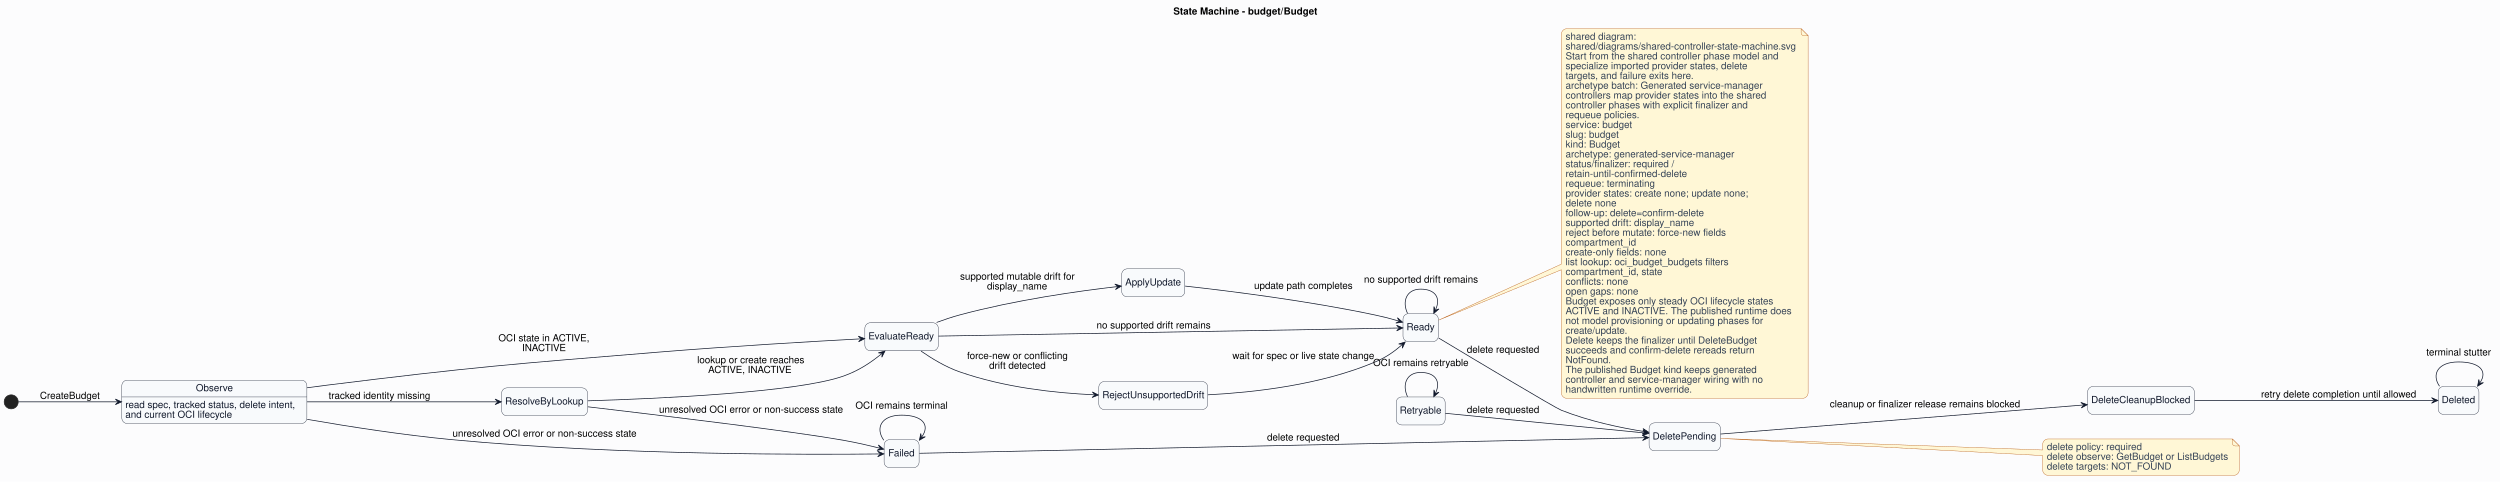
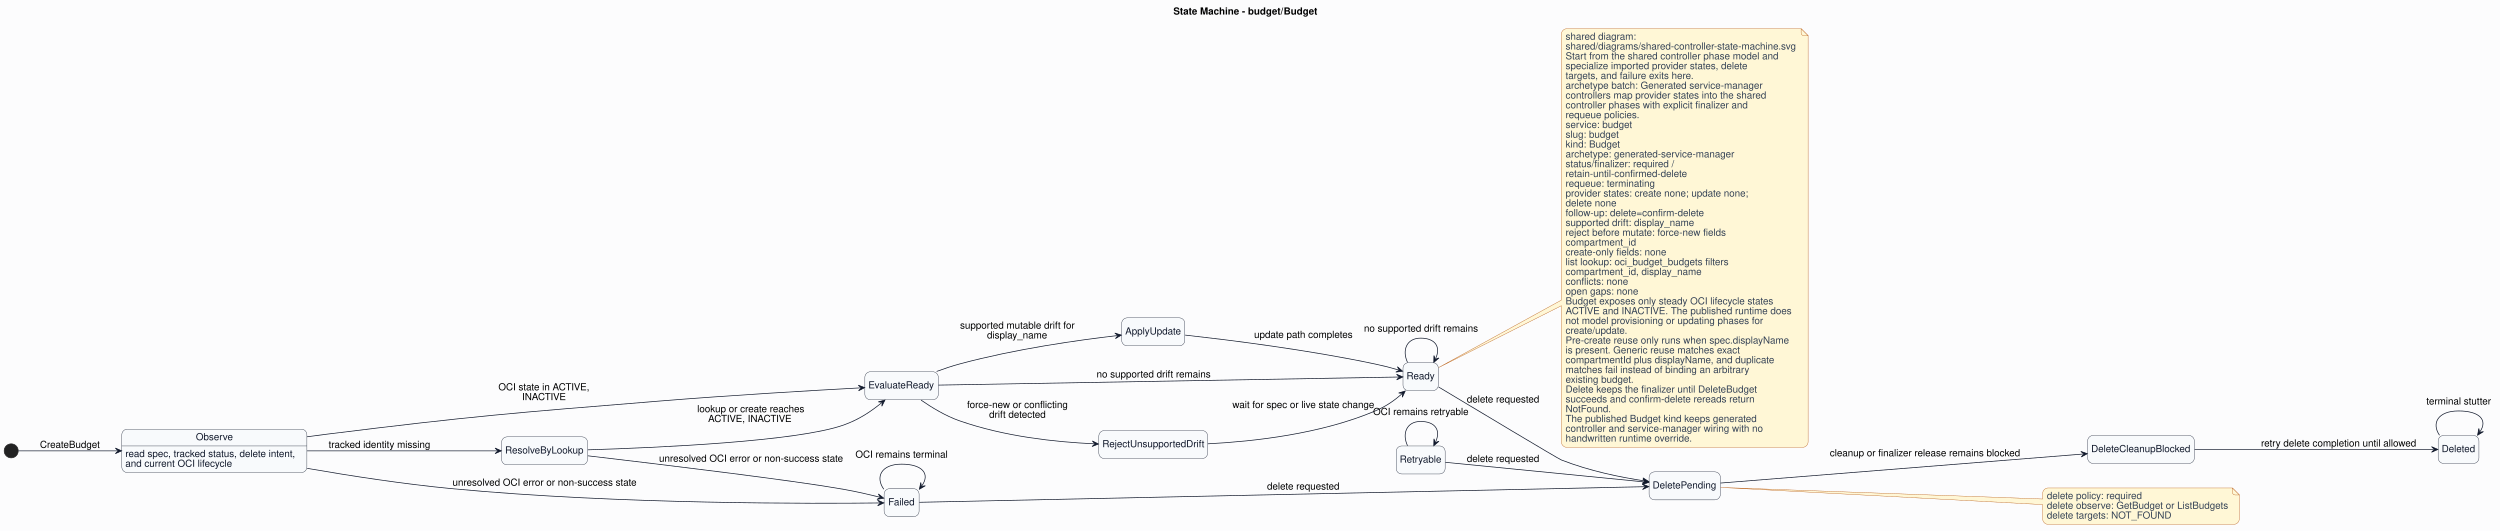
- <svg xmlns="http://www.w3.org/2000/svg" contentStyleType="text/css" data-diagram-type="STATE" height="688px" preserveAspectRatio="none" style="width:3571px;height:688px;background:#FCFCFD;" version="1.1" viewBox="0 0 3571 688" width="3571px" zoomAndPan="magnify">
+ <svg xmlns="http://www.w3.org/2000/svg" contentStyleType="text/css" data-diagram-type="STATE" height="758px" preserveAspectRatio="none" style="width:3571px;height:758px;background:#FCFCFD;" version="1.1" viewBox="0 0 3571 758" width="3571px" zoomAndPan="magnify">
  <defs />
  <g>
-     <rect fill="#FCFCFD" height="688" style="stroke:none;stroke-width:1;" width="3571" x="0" y="0" />
+     <rect fill="#FCFCFD" height="758" style="stroke:none;stroke-width:1;" width="3571" x="0" y="0" />
    <g class="title" data-source-line="10">
      <text fill="#000000" font-family="Helvetica" font-size="14" font-weight="bold" lengthAdjust="spacing" textLength="205.338" x="1676.014" y="20.78">State Machine - budget/Budget</text>
    </g>
    <g class="entity" data-qualified-name="observe" id="ent0002">
-       <rect fill="#F8FAFC" height="62" rx="8" ry="8" style="stroke:#0F172A;stroke-width:0.5;" width="264.364" x="174" y="543" />
-       <line style="stroke:#0F172A;stroke-width:0.5;" x1="174" x2="438.364" y1="567" y2="567" />
-       <text fill="#0F172A" font-family="Helvetica" font-size="14" lengthAdjust="spacing" textLength="52.91" x="279.727" y="558.78">Observe</text>
-       <text fill="#0F172A" font-family="Helvetica" font-size="14" lengthAdjust="spacing" textLength="244.364" x="179" y="582.78">read spec, tracked status, delete intent,</text>
-       <text fill="#0F172A" font-family="Helvetica" font-size="14" lengthAdjust="spacing" textLength="153.282" x="179" y="596.78">and current OCI lifecycle</text>
+       <rect fill="#F8FAFC" height="62" rx="8" ry="8" style="stroke:#0F172A;stroke-width:0.5;" width="264.364" x="174" y="613" />
+       <line style="stroke:#0F172A;stroke-width:0.5;" x1="174" x2="438.364" y1="637" y2="637" />
+       <text fill="#0F172A" font-family="Helvetica" font-size="14" lengthAdjust="spacing" textLength="52.91" x="279.727" y="628.78">Observe</text>
+       <text fill="#0F172A" font-family="Helvetica" font-size="14" lengthAdjust="spacing" textLength="244.364" x="179" y="652.78">read spec, tracked status, delete intent,</text>
+       <text fill="#0F172A" font-family="Helvetica" font-size="14" lengthAdjust="spacing" textLength="153.282" x="179" y="666.78">and current OCI lifecycle</text>
    </g>
-     <rect fill="#F8FAFC" height="40" rx="8" ry="8" style="stroke:#0F172A;stroke-width:0.5;" width="104.951" x="1235.36" y="461" />
-     <text fill="#0F172A" font-family="Helvetica" font-size="14" lengthAdjust="spacing" textLength="94.951" x="1240.36" y="484.78">EvaluateReady</text>
-     <rect fill="#F8FAFC" height="40" rx="8" ry="8" style="stroke:#0F172A;stroke-width:0.5;" width="50.469" x="2004.04" y="448" />
-     <text fill="#0F172A" font-family="Helvetica" font-size="14" lengthAdjust="spacing" textLength="40.469" x="2009.04" y="471.78">Ready</text>
-     <rect fill="#F8FAFC" height="40" rx="8" ry="8" style="stroke:#0F172A;stroke-width:0.5;" width="69.917" x="1994.32" y="567" />
-     <text fill="#0F172A" font-family="Helvetica" font-size="14" lengthAdjust="spacing" textLength="59.917" x="1999.32" y="590.78">Retryable</text>
-     <rect fill="#F8FAFC" height="40" rx="8" ry="8" style="stroke:#0F172A;stroke-width:0.5;" width="50" x="1262.84" y="628" />
-     <text fill="#0F172A" font-family="Helvetica" font-size="14" lengthAdjust="spacing" textLength="38.131" x="1268.775" y="651.78">Failed</text>
-     <rect fill="#F8FAFC" height="40" rx="8" ry="8" style="stroke:#0F172A;stroke-width:0.5;" width="122.848" x="716.44" y="554" />
-     <text fill="#0F172A" font-family="Helvetica" font-size="14" lengthAdjust="spacing" textLength="112.848" x="721.44" y="577.78">ResolveByLookup</text>
-     <rect fill="#F8FAFC" height="40" rx="8" ry="8" style="stroke:#0F172A;stroke-width:0.5;" width="155.51" x="1569.56" y="545" />
-     <text fill="#0F172A" font-family="Helvetica" font-size="14" lengthAdjust="spacing" textLength="145.51" x="1574.56" y="568.78">RejectUnsupportedDrift</text>
-     <rect fill="#F8FAFC" height="40" rx="8" ry="8" style="stroke:#0F172A;stroke-width:0.5;" width="90.165" x="1602.23" y="384" />
-     <text fill="#0F172A" font-family="Helvetica" font-size="14" lengthAdjust="spacing" textLength="80.165" x="1607.23" y="407.78">ApplyUpdate</text>
-     <rect fill="#F8FAFC" height="40" rx="8" ry="8" style="stroke:#0F172A;stroke-width:0.5;" width="101.848" x="2355.55" y="604" />
-     <text fill="#0F172A" font-family="Helvetica" font-size="14" lengthAdjust="spacing" textLength="91.848" x="2360.55" y="627.78">DeletePending</text>
-     <rect fill="#F8FAFC" height="40" rx="8" ry="8" style="stroke:#0F172A;stroke-width:0.5;" width="58.255" x="3482.66" y="552" />
-     <text fill="#0F172A" font-family="Helvetica" font-size="14" lengthAdjust="spacing" textLength="48.255" x="3487.66" y="575.78">Deleted</text>
-     <rect fill="#F8FAFC" height="40" rx="8" ry="8" style="stroke:#0F172A;stroke-width:0.5;" width="152.427" x="2981.97" y="552" />
-     <text fill="#0F172A" font-family="Helvetica" font-size="14" lengthAdjust="spacing" textLength="142.427" x="2986.97" y="575.78">DeleteCleanupBlocked</text>
+     <rect fill="#F8FAFC" height="40" rx="8" ry="8" style="stroke:#0F172A;stroke-width:0.5;" width="104.951" x="1235.36" y="531" />
+     <text fill="#0F172A" font-family="Helvetica" font-size="14" lengthAdjust="spacing" textLength="94.951" x="1240.36" y="554.78">EvaluateReady</text>
+     <rect fill="#F8FAFC" height="40" rx="8" ry="8" style="stroke:#0F172A;stroke-width:0.5;" width="50.469" x="2004.04" y="518" />
+     <text fill="#0F172A" font-family="Helvetica" font-size="14" lengthAdjust="spacing" textLength="40.469" x="2009.04" y="541.78">Ready</text>
+     <rect fill="#F8FAFC" height="40" rx="8" ry="8" style="stroke:#0F172A;stroke-width:0.5;" width="69.917" x="1994.32" y="637" />
+     <text fill="#0F172A" font-family="Helvetica" font-size="14" lengthAdjust="spacing" textLength="59.917" x="1999.32" y="660.78">Retryable</text>
+     <rect fill="#F8FAFC" height="40" rx="8" ry="8" style="stroke:#0F172A;stroke-width:0.5;" width="50" x="1262.84" y="698" />
+     <text fill="#0F172A" font-family="Helvetica" font-size="14" lengthAdjust="spacing" textLength="38.131" x="1268.775" y="721.78">Failed</text>
+     <rect fill="#F8FAFC" height="40" rx="8" ry="8" style="stroke:#0F172A;stroke-width:0.5;" width="122.848" x="716.44" y="624" />
+     <text fill="#0F172A" font-family="Helvetica" font-size="14" lengthAdjust="spacing" textLength="112.848" x="721.44" y="647.78">ResolveByLookup</text>
+     <rect fill="#F8FAFC" height="40" rx="8" ry="8" style="stroke:#0F172A;stroke-width:0.5;" width="155.51" x="1569.56" y="615" />
+     <text fill="#0F172A" font-family="Helvetica" font-size="14" lengthAdjust="spacing" textLength="145.51" x="1574.56" y="638.78">RejectUnsupportedDrift</text>
+     <rect fill="#F8FAFC" height="40" rx="8" ry="8" style="stroke:#0F172A;stroke-width:0.5;" width="90.165" x="1602.23" y="454" />
+     <text fill="#0F172A" font-family="Helvetica" font-size="14" lengthAdjust="spacing" textLength="80.165" x="1607.23" y="477.78">ApplyUpdate</text>
+     <rect fill="#F8FAFC" height="40" rx="8" ry="8" style="stroke:#0F172A;stroke-width:0.5;" width="101.848" x="2355.55" y="674" />
+     <text fill="#0F172A" font-family="Helvetica" font-size="14" lengthAdjust="spacing" textLength="91.848" x="2360.55" y="697.78">DeletePending</text>
+     <rect fill="#F8FAFC" height="40" rx="8" ry="8" style="stroke:#0F172A;stroke-width:0.5;" width="58.255" x="3482.66" y="622" />
+     <text fill="#0F172A" font-family="Helvetica" font-size="14" lengthAdjust="spacing" textLength="48.255" x="3487.66" y="645.78">Deleted</text>
+     <rect fill="#F8FAFC" height="40" rx="8" ry="8" style="stroke:#0F172A;stroke-width:0.5;" width="152.427" x="2981.97" y="622" />
+     <text fill="#0F172A" font-family="Helvetica" font-size="14" lengthAdjust="spacing" textLength="142.427" x="2986.97" y="645.78">DeleteCleanupBlocked</text>
    <g class="start_entity" data-qualified-name=".start." data-source-line="32" id="ent0002">
-       <ellipse cx="16" cy="574" fill="#222222" rx="10" ry="10" style="stroke:#222222;stroke-width:1;" />
+       <ellipse cx="16" cy="644" fill="#222222" rx="10" ry="10" style="stroke:#222222;stroke-width:1;" />
    </g>
    <g class="entity" data-qualified-name="GMN2" data-source-line="53" id="ent0003">
-       <path d="M2230.23,49 L2230.23,377.3 L2054.89,457.31 L2230.23,385.3 L2230.23,561 A8,8 0 0 0 2238.23,569 L2574.711,569 A8,8 0 0 0 2582.711,561 L2582.711,51 L2572.711,41 L2238.23,41 A8,8 0 0 0 2230.23,49" fill="#FFF7D6" style="stroke:#B45309;stroke-width:0.5;" />
+       <path d="M2230.23,49 L2230.23,428.69 L2054.89,525.01 L2230.23,436.69 L2230.23,631 A8,8 0 0 0 2238.23,639 L2574.711,639 A8,8 0 0 0 2582.711,631 L2582.711,51 L2572.711,41 L2238.23,41 A8,8 0 0 0 2230.23,49" fill="#FFF7D6" style="stroke:#B45309;stroke-width:0.5;" />
      <path d="M2572.711,41 L2572.711,47 A4,4 0 0 0 2576.711,51 L2582.711,51 L2572.711,41" fill="#FFF7D6" style="stroke:#B45309;stroke-width:0.5;" />
      <text fill="#334155" font-family="Helvetica" font-size="14" lengthAdjust="spacing" textLength="101.165" x="2236.23" y="56.78">shared diagram:</text>
      <text fill="#334155" font-family="Helvetica" font-size="14" lengthAdjust="spacing" textLength="331.481" x="2236.23" y="70.78">shared/diagrams/shared-controller-state-machine.svg</text>
      <text fill="#334155" font-family="Helvetica" font-size="14" lengthAdjust="spacing" textLength="304.274" x="2236.23" y="84.78">Start from the shared controller phase model and</text>
      <text fill="#334155" font-family="Helvetica" font-size="14" lengthAdjust="spacing" textLength="261.468" x="2236.23" y="98.78">specialize imported provider states, delete</text>
      <text fill="#334155" font-family="Helvetica" font-size="14" lengthAdjust="spacing" textLength="184.434" x="2236.23" y="112.78">targets, and failure exits here.</text>
      <text fill="#334155" font-family="Helvetica" font-size="14" lengthAdjust="spacing" textLength="281.709" x="2236.23" y="126.78">archetype batch: Generated service-manager</text>
      <text fill="#334155" font-family="Helvetica" font-size="14" lengthAdjust="spacing" textLength="287.923" x="2236.23" y="140.78">controllers map provider states into the shared</text>
      <text fill="#334155" font-family="Helvetica" font-size="14" lengthAdjust="spacing" textLength="261.461" x="2236.23" y="154.78">controller phases with explicit finalizer and</text>
      <text fill="#334155" font-family="Helvetica" font-size="14" lengthAdjust="spacing" textLength="105.848" x="2236.23" y="168.78">requeue policies.</text>
      <text fill="#334155" font-family="Helvetica" font-size="14" lengthAdjust="spacing" textLength="94.944" x="2236.23" y="182.78">service: budget</text>
      <text fill="#334155" font-family="Helvetica" font-size="14" lengthAdjust="spacing" textLength="76.282" x="2236.23" y="196.78">slug: budget</text>
      <text fill="#334155" font-family="Helvetica" font-size="14" lengthAdjust="spacing" textLength="77.834" x="2236.23" y="210.78">kind: Budget</text>
      <text fill="#334155" font-family="Helvetica" font-size="14" lengthAdjust="spacing" textLength="241.24" x="2236.23" y="224.78">archetype: generated-service-manager</text>
      <text fill="#334155" font-family="Helvetica" font-size="14" lengthAdjust="spacing" textLength="156.406" x="2236.23" y="238.78">status/finalizer: required /</text>
      <text fill="#334155" font-family="Helvetica" font-size="14" lengthAdjust="spacing" textLength="174.303" x="2236.23" y="252.78">retain-until-confirmed-delete</text>
      <text fill="#334155" font-family="Helvetica" font-size="14" lengthAdjust="spacing" textLength="128.413" x="2236.23" y="266.78">requeue: terminating</text>
      <text fill="#334155" font-family="Helvetica" font-size="14" lengthAdjust="spacing" textLength="263.067" x="2236.23" y="280.78">provider states: create none; update none;</text>
      <text fill="#334155" font-family="Helvetica" font-size="14" lengthAdjust="spacing" textLength="73.179" x="2236.23" y="294.78">delete none</text>
      <text fill="#334155" font-family="Helvetica" font-size="14" lengthAdjust="spacing" textLength="198.83" x="2236.23" y="308.78">follow-up: delete=confirm-delete</text>
      <text fill="#334155" font-family="Helvetica" font-size="14" lengthAdjust="spacing" textLength="183.661" x="2236.23" y="322.78">supported drift: display_name</text>
      <text fill="#334155" font-family="Helvetica" font-size="14" lengthAdjust="spacing" textLength="230.33" x="2236.23" y="336.78">reject before mutate: force-new fields</text>
      <text fill="#334155" font-family="Helvetica" font-size="14" lengthAdjust="spacing" textLength="100.379" x="2236.23" y="350.78">compartment_id</text>
      <text fill="#334155" font-family="Helvetica" font-size="14" lengthAdjust="spacing" textLength="144.751" x="2236.23" y="364.78">create-only fields: none</text>
      <text fill="#334155" font-family="Helvetica" font-size="14" lengthAdjust="spacing" textLength="233.481" x="2236.23" y="378.78">list lookup: oci_budget_budgets filters</text>
-       <text fill="#334155" font-family="Helvetica" font-size="14" lengthAdjust="spacing" textLength="138.51" x="2236.23" y="392.78">compartment_id, state</text>
+       <text fill="#334155" font-family="Helvetica" font-size="14" lengthAdjust="spacing" textLength="194.544" x="2236.23" y="392.78">compartment_id, display_name</text>
      <text fill="#334155" font-family="Helvetica" font-size="14" lengthAdjust="spacing" textLength="89.496" x="2236.23" y="406.78">conflicts: none</text>
      <text fill="#334155" font-family="Helvetica" font-size="14" lengthAdjust="spacing" textLength="104.316" x="2236.23" y="420.78">open gaps: none</text>
      <text fill="#334155" font-family="Helvetica" font-size="14" lengthAdjust="spacing" textLength="298.819" x="2236.23" y="434.78">Budget exposes only steady OCI lifecycle states</text>
      <text fill="#334155" font-family="Helvetica" font-size="14" lengthAdjust="spacing" textLength="326.819" x="2236.23" y="448.78">ACTIVE and INACTIVE. The published runtime does</text>
      <text fill="#334155" font-family="Helvetica" font-size="14" lengthAdjust="spacing" textLength="283.288" x="2236.23" y="462.78">not model provisioning or updating phases for</text>
      <text fill="#334155" font-family="Helvetica" font-size="14" lengthAdjust="spacing" textLength="89.51" x="2236.23" y="476.78">create/update.</text>
-       <text fill="#334155" font-family="Helvetica" font-size="14" lengthAdjust="spacing" textLength="275.502" x="2236.23" y="490.78">Delete keeps the finalizer until DeleteBudget</text>
-       <text fill="#334155" font-family="Helvetica" font-size="14" lengthAdjust="spacing" textLength="270.806" x="2236.23" y="504.78">succeeds and confirm-delete rereads return</text>
-       <text fill="#334155" font-family="Helvetica" font-size="14" lengthAdjust="spacing" textLength="65.372" x="2236.23" y="518.78">NotFound.</text>
-       <text fill="#334155" font-family="Helvetica" font-size="14" lengthAdjust="spacing" textLength="273.978" x="2236.23" y="532.78">The published Budget kind keeps generated</text>
-       <text fill="#334155" font-family="Helvetica" font-size="14" lengthAdjust="spacing" textLength="281.682" x="2236.23" y="546.78">controller and service-manager wiring with no</text>
-       <text fill="#334155" font-family="Helvetica" font-size="14" lengthAdjust="spacing" textLength="181.31" x="2236.23" y="560.78">handwritten runtime override.</text>
+       <text fill="#334155" font-family="Helvetica" font-size="14" lengthAdjust="spacing" textLength="320.599" x="2236.23" y="490.78">Pre-create reuse only runs when spec.displayName</text>
+       <text fill="#334155" font-family="Helvetica" font-size="14" lengthAdjust="spacing" textLength="250.558" x="2236.23" y="504.78">is present. Generic reuse matches exact</text>
+       <text fill="#334155" font-family="Helvetica" font-size="14" lengthAdjust="spacing" textLength="298.826" x="2236.23" y="518.78">compartmentId plus displayName, and duplicate</text>
+       <text fill="#334155" font-family="Helvetica" font-size="14" lengthAdjust="spacing" textLength="263.033" x="2236.23" y="532.78">matches fail instead of binding an arbitrary</text>
+       <text fill="#334155" font-family="Helvetica" font-size="14" lengthAdjust="spacing" textLength="98.068" x="2236.23" y="546.78">existing budget.</text>
+       <text fill="#334155" font-family="Helvetica" font-size="14" lengthAdjust="spacing" textLength="275.502" x="2236.23" y="560.78">Delete keeps the finalizer until DeleteBudget</text>
+       <text fill="#334155" font-family="Helvetica" font-size="14" lengthAdjust="spacing" textLength="270.806" x="2236.23" y="574.78">succeeds and confirm-delete rereads return</text>
+       <text fill="#334155" font-family="Helvetica" font-size="14" lengthAdjust="spacing" textLength="65.372" x="2236.23" y="588.78">NotFound.</text>
+       <text fill="#334155" font-family="Helvetica" font-size="14" lengthAdjust="spacing" textLength="273.978" x="2236.23" y="602.78">The published Budget kind keeps generated</text>
+       <text fill="#334155" font-family="Helvetica" font-size="14" lengthAdjust="spacing" textLength="281.682" x="2236.23" y="616.78">controller and service-manager wiring with no</text>
+       <text fill="#334155" font-family="Helvetica" font-size="14" lengthAdjust="spacing" textLength="181.31" x="2236.23" y="630.78">handwritten runtime override.</text>
    </g>
-     <g class="entity" data-qualified-name="GMN5" data-source-line="92" id="ent0006">
-       <path d="M2917.71,635 L2917.71,642.76 L2457.64,626.24 L2917.71,650.76 L2917.71,671 A8,8 0 0 0 2925.71,679 L3190.653,679 A8,8 0 0 0 3198.653,671 L3198.653,637 L3188.653,627 L2925.71,627 A8,8 0 0 0 2917.71,635" fill="#FFF7D6" style="stroke:#B45309;stroke-width:0.5;" />
-       <path d="M3188.653,627 L3188.653,633 A4,4 0 0 0 3192.653,637 L3198.653,637 L3188.653,627" fill="#FFF7D6" style="stroke:#B45309;stroke-width:0.5;" />
-       <text fill="#334155" font-family="Helvetica" font-size="14" lengthAdjust="spacing" textLength="136.972" x="2923.71" y="642.78">delete policy: required</text>
-       <text fill="#334155" font-family="Helvetica" font-size="14" lengthAdjust="spacing" textLength="259.943" x="2923.71" y="656.78">delete observe: GetBudget or ListBudgets</text>
-       <text fill="#334155" font-family="Helvetica" font-size="14" lengthAdjust="spacing" textLength="179.724" x="2923.71" y="670.78">delete targets: NOT_FOUND</text>
+     <g class="entity" data-qualified-name="GMN5" data-source-line="97" id="ent0006">
+       <path d="M2917.71,705 L2917.71,712.76 L2457.64,696.24 L2917.71,720.76 L2917.71,741 A8,8 0 0 0 2925.71,749 L3190.653,749 A8,8 0 0 0 3198.653,741 L3198.653,707 L3188.653,697 L2925.71,697 A8,8 0 0 0 2917.71,705" fill="#FFF7D6" style="stroke:#B45309;stroke-width:0.5;" />
+       <path d="M3188.653,697 L3188.653,703 A4,4 0 0 0 3192.653,707 L3198.653,707 L3188.653,697" fill="#FFF7D6" style="stroke:#B45309;stroke-width:0.5;" />
+       <text fill="#334155" font-family="Helvetica" font-size="14" lengthAdjust="spacing" textLength="136.972" x="2923.71" y="712.78">delete policy: required</text>
+       <text fill="#334155" font-family="Helvetica" font-size="14" lengthAdjust="spacing" textLength="259.943" x="2923.71" y="726.78">delete observe: GetBudget or ListBudgets</text>
+       <text fill="#334155" font-family="Helvetica" font-size="14" lengthAdjust="spacing" textLength="179.724" x="2923.71" y="740.78">delete targets: NOT_FOUND</text>
    </g>
    <g class="link" data-entity-1="ent0002" data-entity-2="ent0002" data-link-type="dependency" data-source-line="32" id="lnk3">
-       <path d="M26.26,574 C49.58,574 107.16,574 167.74,574" fill="none" id="*start*-to-observe" style="stroke:#0F172A;stroke-width:1;" />
-       <polygon fill="#0F172A" points="173.74,574,164.74,570,168.74,574,164.74,578,173.74,574" style="stroke:#0F172A;stroke-width:1;" />
-       <text fill="#000000" font-family="Helvetica" font-size="14" lengthAdjust="spacing" textLength="86.393" x="57" y="569.78">CreateBudget</text>
+       <path d="M26.26,644 C49.58,644 107.16,644 167.74,644" fill="none" id="*start*-to-observe" style="stroke:#0F172A;stroke-width:1;" />
+       <polygon fill="#0F172A" points="173.74,644,164.74,640,168.74,644,164.74,648,173.74,644" style="stroke:#0F172A;stroke-width:1;" />
+       <text fill="#000000" font-family="Helvetica" font-size="14" lengthAdjust="spacing" textLength="86.393" x="57" y="639.78">CreateBudget</text>
    </g>
    <g class="link" data-entity-1="ent0002" data-entity-2="ent0007" data-link-type="dependency" data-source-line="33" id="lnk4">
-       <path d="M438.64,574 C529.55,574 640.29,574 710.14,574" fill="none" id="observe-to-resolve_by_lookup" style="stroke:#0F172A;stroke-width:1;" />
-       <polygon fill="#0F172A" points="716.14,574,707.14,570,711.14,574,707.14,578,716.14,574" style="stroke:#0F172A;stroke-width:1;" />
-       <text fill="#000000" font-family="Helvetica" font-size="14" lengthAdjust="spacing" textLength="145.503" x="469.36" y="569.78">tracked identity missing</text>
+       <path d="M438.64,644 C529.55,644 640.29,644 710.14,644" fill="none" id="observe-to-resolve_by_lookup" style="stroke:#0F172A;stroke-width:1;" />
+       <polygon fill="#0F172A" points="716.14,644,707.14,640,711.14,644,707.14,648,716.14,644" style="stroke:#0F172A;stroke-width:1;" />
+       <text fill="#000000" font-family="Helvetica" font-size="14" lengthAdjust="spacing" textLength="145.503" x="469.36" y="639.78">tracked identity missing</text>
    </g>
    <g class="link" data-entity-1="ent0007" data-entity-2="ent0003" data-link-type="dependency" data-source-line="34" id="lnk5">
-       <path d="M839.64,572.54 C940.94,569.46 1139.69,560.55 1205.36,537 C1227.18,529.18 1243.989,517.821 1259.409,505.251" fill="none" id="resolve_by_lookup-to-evaluate_ready" style="stroke:#0F172A;stroke-width:1;" />
-       <polygon fill="#0F172A" points="1264.06,501.46,1254.557,504.046,1260.185,504.619,1259.611,510.247,1264.06,501.46" style="stroke:#0F172A;stroke-width:1;" />
-       <text fill="#000000" font-family="Helvetica" font-size="14" lengthAdjust="spacing" textLength="154.089" x="995.86" y="518.78">lookup or create reaches</text>
-       <text fill="#000000" font-family="Helvetica" font-size="14" lengthAdjust="spacing" textLength="122.91" x="1011.449" y="532.78">ACTIVE, INACTIVE</text>
+       <path d="M839.64,642.54 C940.94,639.46 1139.69,630.55 1205.36,607 C1227.18,599.18 1243.989,587.821 1259.409,575.251" fill="none" id="resolve_by_lookup-to-evaluate_ready" style="stroke:#0F172A;stroke-width:1;" />
+       <polygon fill="#0F172A" points="1264.06,571.46,1254.557,574.046,1260.185,574.619,1259.611,580.247,1264.06,571.46" style="stroke:#0F172A;stroke-width:1;" />
+       <text fill="#000000" font-family="Helvetica" font-size="14" lengthAdjust="spacing" textLength="154.089" x="995.86" y="588.78">lookup or create reaches</text>
+       <text fill="#000000" font-family="Helvetica" font-size="14" lengthAdjust="spacing" textLength="122.91" x="1011.449" y="602.78">ACTIVE, INACTIVE</text>
    </g>
    <g class="link" data-entity-1="ent0007" data-entity-2="ent0006" data-link-type="dependency" data-source-line="35" id="lnk6">
-       <path d="M839.74,581.08 C940.24,592.9 1136.58,616.58 1205.36,629 C1224.66,632.48 1240.439,636.124 1256.549,640.154" fill="none" id="resolve_by_lookup-to-failed" style="stroke:#0F172A;stroke-width:1;" />
-       <polygon fill="#0F172A" points="1262.37,641.61,1254.61,635.545,1257.52,640.397,1252.668,643.306,1262.37,641.61" style="stroke:#0F172A;stroke-width:1;" />
-       <text fill="#000000" font-family="Helvetica" font-size="14" lengthAdjust="spacing" textLength="263.778" x="941.36" y="589.53">unresolved OCI error or non-success state</text>
+       <path d="M839.74,651.08 C940.24,662.9 1136.58,686.58 1205.36,699 C1224.66,702.48 1240.439,706.124 1256.549,710.154" fill="none" id="resolve_by_lookup-to-failed" style="stroke:#0F172A;stroke-width:1;" />
+       <polygon fill="#0F172A" points="1262.37,711.61,1254.61,705.545,1257.52,710.397,1252.668,713.306,1262.37,711.61" style="stroke:#0F172A;stroke-width:1;" />
+       <text fill="#000000" font-family="Helvetica" font-size="14" lengthAdjust="spacing" textLength="263.778" x="941.36" y="659.53">unresolved OCI error or non-success state</text>
    </g>
    <g class="link" data-entity-1="ent0002" data-entity-2="ent0003" data-link-type="dependency" data-source-line="36" id="lnk7">
-       <path d="M438.62,553.89 C448.68,552.52 458.68,551.2 468.36,550 C677.57,524.02 730.25,520.13 940.36,503 C1044.89,494.48 1161.399,487.705 1229.149,484.025" fill="none" id="observe-to-evaluate_ready" style="stroke:#0F172A;stroke-width:1;" />
-       <polygon fill="#0F172A" points="1235.14,483.7,1225.936,480.194,1230.147,483.971,1226.37,488.182,1235.14,483.7" style="stroke:#0F172A;stroke-width:1;" />
-       <text fill="#000000" font-family="Helvetica" font-size="14" lengthAdjust="spacing" textLength="132.262" x="711.86" y="487.52">OCI state in ACTIVE,</text>
-       <text fill="#000000" font-family="Helvetica" font-size="14" lengthAdjust="spacing" textLength="64.565" x="745.708" y="501.52">INACTIVE</text>
+       <path d="M438.62,623.89 C448.68,622.52 458.68,621.2 468.36,620 C677.57,594.02 730.25,590.13 940.36,573 C1044.89,564.48 1161.399,557.705 1229.149,554.025" fill="none" id="observe-to-evaluate_ready" style="stroke:#0F172A;stroke-width:1;" />
+       <polygon fill="#0F172A" points="1235.14,553.7,1225.936,550.194,1230.147,553.971,1226.37,558.182,1235.14,553.7" style="stroke:#0F172A;stroke-width:1;" />
+       <text fill="#000000" font-family="Helvetica" font-size="14" lengthAdjust="spacing" textLength="132.262" x="711.86" y="557.52">OCI state in ACTIVE,</text>
+       <text fill="#000000" font-family="Helvetica" font-size="14" lengthAdjust="spacing" textLength="64.565" x="745.708" y="571.52">INACTIVE</text>
    </g>
    <g class="link" data-entity-1="ent0002" data-entity-2="ent0006" data-link-type="dependency" data-source-line="37" id="lnk8">
-       <path d="M438.78,599 C501.16,609.83 576.85,621.49 645.36,628 C885.23,650.8 1171.59,649.421 1256.59,648.421" fill="none" id="observe-to-failed" style="stroke:#0F172A;stroke-width:1;" />
-       <polygon fill="#0F172A" points="1262.59,648.35,1253.544,644.456,1257.59,648.409,1253.638,652.456,1262.59,648.35" style="stroke:#0F172A;stroke-width:1;" />
-       <text fill="#000000" font-family="Helvetica" font-size="14" lengthAdjust="spacing" textLength="263.778" x="646.36" y="623.78">unresolved OCI error or non-success state</text>
+       <path d="M438.78,669 C501.16,679.83 576.85,691.49 645.36,698 C885.23,720.8 1171.59,719.421 1256.59,718.421" fill="none" id="observe-to-failed" style="stroke:#0F172A;stroke-width:1;" />
+       <polygon fill="#0F172A" points="1262.59,718.35,1253.544,714.456,1257.59,718.409,1253.638,722.456,1262.59,718.35" style="stroke:#0F172A;stroke-width:1;" />
+       <text fill="#000000" font-family="Helvetica" font-size="14" lengthAdjust="spacing" textLength="263.778" x="646.36" y="693.78">unresolved OCI error or non-success state</text>
    </g>
    <g class="link" data-entity-1="ent0003" data-entity-2="ent0008" data-link-type="dependency" data-source-line="38" id="lnk9">
-       <path d="M1315.63,501.5 C1330.85,512.07 1350.73,524.15 1370.32,531 C1434.91,553.6 1506.597,561.31 1563.066,563.95" fill="none" id="evaluate_ready-to-reject_unsupported_drift" style="stroke:#0F172A;stroke-width:1;" />
-       <polygon fill="#0F172A" points="1569.06,564.23,1560.257,559.814,1564.065,563.996,1559.883,567.805,1569.06,564.23" style="stroke:#0F172A;stroke-width:1;" />
-       <text fill="#000000" font-family="Helvetica" font-size="14" lengthAdjust="spacing" textLength="143.951" x="1381.32" y="512.78">force-new or conflicting</text>
-       <text fill="#000000" font-family="Helvetica" font-size="14" lengthAdjust="spacing" textLength="80.938" x="1412.827" y="526.78">drift detected</text>
+       <path d="M1315.63,571.5 C1330.85,582.07 1350.73,594.15 1370.32,601 C1434.91,623.6 1506.597,631.31 1563.066,633.95" fill="none" id="evaluate_ready-to-reject_unsupported_drift" style="stroke:#0F172A;stroke-width:1;" />
+       <polygon fill="#0F172A" points="1569.06,634.23,1560.257,629.814,1564.065,633.996,1559.883,637.805,1569.06,634.23" style="stroke:#0F172A;stroke-width:1;" />
+       <text fill="#000000" font-family="Helvetica" font-size="14" lengthAdjust="spacing" textLength="143.951" x="1381.32" y="582.78">force-new or conflicting</text>
+       <text fill="#000000" font-family="Helvetica" font-size="14" lengthAdjust="spacing" textLength="80.938" x="1412.827" y="596.78">drift detected</text>
    </g>
    <g class="link" data-entity-1="ent0008" data-entity-2="ent0004" data-link-type="dependency" data-source-line="39" id="lnk10">
-       <path d="M1725.28,563.95 C1791.13,560.61 1887.21,549.8 1964.32,517 C1980.15,510.26 1991.008,502.633 2002.718,492.423" fill="none" id="reject_unsupported_drift-to-ready" style="stroke:#0F172A;stroke-width:1;" />
-       <polygon fill="#0F172A" points="2007.24,488.48,1997.828,491.38,2003.471,491.766,2003.085,497.41,2007.24,488.48" style="stroke:#0F172A;stroke-width:1;" />
-       <text fill="#000000" font-family="Helvetica" font-size="14" lengthAdjust="spacing" textLength="203.882" x="1760.32" y="512.78">wait for spec or live state change</text>
+       <path d="M1725.28,633.95 C1791.13,630.61 1887.21,619.8 1964.32,587 C1980.15,580.26 1991.008,572.633 2002.718,562.423" fill="none" id="reject_unsupported_drift-to-ready" style="stroke:#0F172A;stroke-width:1;" />
+       <polygon fill="#0F172A" points="2007.24,558.48,1997.828,561.38,2003.471,561.766,2003.085,567.41,2007.24,558.48" style="stroke:#0F172A;stroke-width:1;" />
+       <text fill="#000000" font-family="Helvetica" font-size="14" lengthAdjust="spacing" textLength="203.882" x="1760.32" y="582.78">wait for spec or live state change</text>
    </g>
    <g class="link" data-entity-1="ent0003" data-entity-2="ent0009" data-link-type="dependency" data-source-line="40" id="lnk11">
-       <path d="M1337.87,460.55 C1348.44,456.65 1359.65,452.89 1370.32,450 C1450.5,428.3 1540.75,415.752 1595.8,409.362" fill="none" id="evaluate_ready-to-apply_update" style="stroke:#0F172A;stroke-width:1;" />
-       <polygon fill="#0F172A" points="1601.76,408.67,1592.359,405.734,1596.793,409.247,1593.281,413.681,1601.76,408.67" style="stroke:#0F172A;stroke-width:1;" />
-       <text fill="#000000" font-family="Helvetica" font-size="14" lengthAdjust="spacing" textLength="163.42" x="1371.32" y="399.45">supported mutable drift for</text>
-       <text fill="#000000" font-family="Helvetica" font-size="14" lengthAdjust="spacing" textLength="86.386" x="1409.837" y="413.45">display_name</text>
+       <path d="M1337.87,530.55 C1348.44,526.65 1359.65,522.89 1370.32,520 C1450.5,498.3 1540.75,485.752 1595.8,479.362" fill="none" id="evaluate_ready-to-apply_update" style="stroke:#0F172A;stroke-width:1;" />
+       <polygon fill="#0F172A" points="1601.76,478.67,1592.359,475.734,1596.793,479.247,1593.281,483.681,1601.76,478.67" style="stroke:#0F172A;stroke-width:1;" />
+       <text fill="#000000" font-family="Helvetica" font-size="14" lengthAdjust="spacing" textLength="163.42" x="1371.32" y="469.45">supported mutable drift for</text>
+       <text fill="#000000" font-family="Helvetica" font-size="14" lengthAdjust="spacing" textLength="86.386" x="1409.837" y="483.45">display_name</text>
    </g>
    <g class="link" data-entity-1="ent0009" data-entity-2="ent0004" data-link-type="dependency" data-source-line="41" id="lnk12">
-       <path d="M1692.86,408.64 C1754.34,415.46 1868.47,429.63 1964.32,450 C1977.4,452.78 1986.007,455.037 1997.797,458.527" fill="none" id="apply_update-to-ready" style="stroke:#0F172A;stroke-width:1;" />
-       <polygon fill="#0F172A" points="2003.55,460.23,1996.055,453.84,1998.756,458.811,1993.785,461.511,2003.55,460.23" style="stroke:#0F172A;stroke-width:1;" />
-       <text fill="#000000" font-family="Helvetica" font-size="14" lengthAdjust="spacing" textLength="141.654" x="1791.32" y="412.67">update path completes</text>
+       <path d="M1692.86,478.64 C1754.34,485.46 1868.47,499.63 1964.32,520 C1977.4,522.78 1986.007,525.037 1997.797,528.527" fill="none" id="apply_update-to-ready" style="stroke:#0F172A;stroke-width:1;" />
+       <polygon fill="#0F172A" points="2003.55,530.23,1996.055,523.84,1998.756,528.811,1993.785,531.511,2003.55,530.23" style="stroke:#0F172A;stroke-width:1;" />
+       <text fill="#000000" font-family="Helvetica" font-size="14" lengthAdjust="spacing" textLength="141.654" x="1791.32" y="482.67">update path completes</text>
    </g>
    <g class="link" data-entity-1="ent0003" data-entity-2="ent0004" data-link-type="dependency" data-source-line="42" id="lnk13">
-       <path d="M1340.54,480.09 C1486.72,477.52 1893.201,470.375 1997.881,468.535" fill="none" id="evaluate_ready-to-ready" style="stroke:#0F172A;stroke-width:1;" />
-       <polygon fill="#0F172A" points="2003.88,468.43,1994.811,464.589,1998.881,468.518,1994.952,472.588,2003.88,468.43" style="stroke:#0F172A;stroke-width:1;" />
-       <text fill="#000000" font-family="Helvetica" font-size="14" lengthAdjust="spacing" textLength="162.641" x="1566.32" y="469.2">no supported drift remains</text>
+       <path d="M1340.54,550.09 C1486.72,547.52 1893.201,540.375 1997.881,538.535" fill="none" id="evaluate_ready-to-ready" style="stroke:#0F172A;stroke-width:1;" />
+       <polygon fill="#0F172A" points="2003.88,538.43,1994.811,534.589,1998.881,538.518,1994.952,542.588,2003.88,538.43" style="stroke:#0F172A;stroke-width:1;" />
+       <text fill="#000000" font-family="Helvetica" font-size="14" lengthAdjust="spacing" textLength="162.641" x="1566.32" y="539.2">no supported drift remains</text>
    </g>
    <g class="link" data-entity-1="ent0004" data-entity-2="ent0004" data-link-type="dependency" data-source-line="43" id="lnk14">
-       <path d="M2010.53,447.69 C2002.52,430.73 2008.77,413 2029.27,413 C2049.78,413 2058.592,425.305 2050.582,442.265" fill="none" id="ready-to-ready" style="stroke:#0F172A;stroke-width:1;" />
-       <polygon fill="#0F172A" points="2048.02,447.69,2055.48,441.26,2050.155,443.169,2048.247,437.844,2048.02,447.69" style="stroke:#0F172A;stroke-width:1;" />
-       <text fill="#000000" font-family="Helvetica" font-size="14" lengthAdjust="spacing" textLength="162.641" x="1948.27" y="403.78">no supported drift remains</text>
+       <path d="M2010.53,517.69 C2002.52,500.73 2008.77,483 2029.27,483 C2049.78,483 2058.592,495.305 2050.582,512.265" fill="none" id="ready-to-ready" style="stroke:#0F172A;stroke-width:1;" />
+       <polygon fill="#0F172A" points="2048.02,517.69,2055.48,511.26,2050.155,513.169,2048.247,507.844,2048.02,517.69" style="stroke:#0F172A;stroke-width:1;" />
+       <text fill="#000000" font-family="Helvetica" font-size="14" lengthAdjust="spacing" textLength="162.641" x="1948.27" y="473.78">no supported drift remains</text>
    </g>
    <g class="link" data-entity-1="ent0005" data-entity-2="ent0005" data-link-type="dependency" data-source-line="44" id="lnk15">
-       <path d="M2010.53,566.69 C2002.52,549.73 2008.77,532 2029.27,532 C2049.78,532 2058.592,544.305 2050.582,561.265" fill="none" id="retryable-to-retryable" style="stroke:#0F172A;stroke-width:1;" />
-       <polygon fill="#0F172A" points="2048.02,566.69,2055.48,560.26,2050.155,562.169,2048.247,556.844,2048.02,566.69" style="stroke:#0F172A;stroke-width:1;" />
-       <text fill="#000000" font-family="Helvetica" font-size="14" lengthAdjust="spacing" textLength="136.931" x="1961.27" y="522.78">OCI remains retryable</text>
+       <path d="M2010.53,636.69 C2002.52,619.73 2008.77,602 2029.27,602 C2049.78,602 2058.592,614.305 2050.582,631.265" fill="none" id="retryable-to-retryable" style="stroke:#0F172A;stroke-width:1;" />
+       <polygon fill="#0F172A" points="2048.02,636.69,2055.48,630.26,2050.155,632.169,2048.247,626.844,2048.02,636.69" style="stroke:#0F172A;stroke-width:1;" />
+       <text fill="#000000" font-family="Helvetica" font-size="14" lengthAdjust="spacing" textLength="136.931" x="1961.27" y="592.78">OCI remains retryable</text>
    </g>
    <g class="link" data-entity-1="ent0006" data-entity-2="ent0006" data-link-type="dependency" data-source-line="45" id="lnk16">
-       <path d="M1262.41,628.83 C1250.04,611.53 1258.52,593 1287.84,593 C1317.16,593 1329.13,606.649 1316.76,623.949" fill="none" id="failed-to-failed" style="stroke:#0F172A;stroke-width:1;" />
-       <polygon fill="#0F172A" points="1313.27,628.83,1321.758,623.836,1316.178,624.763,1315.251,619.182,1313.27,628.83" style="stroke:#0F172A;stroke-width:1;" />
-       <text fill="#000000" font-family="Helvetica" font-size="14" lengthAdjust="spacing" textLength="132.255" x="1221.84" y="583.78">OCI remains terminal</text>
+       <path d="M1262.41,698.83 C1250.04,681.53 1258.52,663 1287.84,663 C1317.16,663 1329.13,676.649 1316.76,693.949" fill="none" id="failed-to-failed" style="stroke:#0F172A;stroke-width:1;" />
+       <polygon fill="#0F172A" points="1313.27,698.83,1321.758,693.836,1316.178,694.763,1315.251,689.182,1313.27,698.83" style="stroke:#0F172A;stroke-width:1;" />
+       <text fill="#000000" font-family="Helvetica" font-size="14" lengthAdjust="spacing" textLength="132.255" x="1221.84" y="653.78">OCI remains terminal</text>
    </g>
    <g class="link" data-entity-1="ent0004" data-entity-2="ent0010" data-link-type="dependency" data-source-line="46" id="lnk17">
-       <path d="M2054.98,482.87 C2106.41,513.76 2220.94,582.36 2230.23,586 C2270.81,601.9 2313.495,610.826 2349.205,616.516" fill="none" id="ready-to-delete_pending" style="stroke:#0F172A;stroke-width:1;" />
-       <polygon fill="#0F172A" points="2355.13,617.46,2346.872,612.094,2350.192,616.673,2345.613,619.994,2355.13,617.46" style="stroke:#0F172A;stroke-width:1;" />
-       <text fill="#000000" font-family="Helvetica" font-size="14" lengthAdjust="spacing" textLength="104.303" x="2095.23" y="503.96">delete requested</text>
+       <path d="M2054.9,552.8 C2107.32,584.28 2225.55,655.17 2230.23,657 C2270.78,672.84 2313.458,681.518 2349.178,686.948" fill="none" id="ready-to-delete_pending" style="stroke:#0F172A;stroke-width:1;" />
+       <polygon fill="#0F172A" points="2355.11,687.85,2346.813,682.543,2350.167,687.099,2345.611,690.452,2355.11,687.85" style="stroke:#0F172A;stroke-width:1;" />
+       <text fill="#000000" font-family="Helvetica" font-size="14" lengthAdjust="spacing" textLength="104.303" x="2095.23" y="574.99">delete requested</text>
    </g>
    <g class="link" data-entity-1="ent0005" data-entity-2="ent0010" data-link-type="dependency" data-source-line="47" id="lnk18">
-       <path d="M2064.57,590.38 C2131.05,596.94 2271.759,610.811 2349.249,618.451" fill="none" id="retryable-to-delete_pending" style="stroke:#0F172A;stroke-width:1;" />
-       <polygon fill="#0F172A" points="2355.22,619.04,2346.656,614.176,2350.244,618.549,2345.871,622.138,2355.22,619.04" style="stroke:#0F172A;stroke-width:1;" />
-       <text fill="#000000" font-family="Helvetica" font-size="14" lengthAdjust="spacing" textLength="104.303" x="2095.23" y="589.86">delete requested</text>
+       <path d="M2064.57,660.38 C2131.05,666.94 2271.759,680.811 2349.249,688.451" fill="none" id="retryable-to-delete_pending" style="stroke:#0F172A;stroke-width:1;" />
+       <polygon fill="#0F172A" points="2355.22,689.04,2346.656,684.176,2350.244,688.549,2345.871,692.138,2355.22,689.04" style="stroke:#0F172A;stroke-width:1;" />
+       <text fill="#000000" font-family="Helvetica" font-size="14" lengthAdjust="spacing" textLength="104.303" x="2095.23" y="659.86">delete requested</text>
    </g>
    <g class="link" data-entity-1="ent0006" data-entity-2="ent0010" data-link-type="dependency" data-source-line="48" id="lnk19">
-       <path d="M1313.2,647.48 C1453.53,644.46 2153.341,629.419 2349.071,625.209" fill="none" id="failed-to-delete_pending" style="stroke:#0F172A;stroke-width:1;" />
-       <polygon fill="#0F172A" points="2355.07,625.08,2345.986,621.274,2350.071,625.188,2346.158,629.273,2355.07,625.08" style="stroke:#0F172A;stroke-width:1;" />
-       <text fill="#000000" font-family="Helvetica" font-size="14" lengthAdjust="spacing" textLength="104.303" x="1809.82" y="629.3">delete requested</text>
+       <path d="M1313.2,717.48 C1453.53,714.46 2153.341,699.419 2349.071,695.209" fill="none" id="failed-to-delete_pending" style="stroke:#0F172A;stroke-width:1;" />
+       <polygon fill="#0F172A" points="2355.07,695.08,2345.986,691.274,2350.071,695.188,2346.158,699.273,2355.07,695.08" style="stroke:#0F172A;stroke-width:1;" />
+       <text fill="#000000" font-family="Helvetica" font-size="14" lengthAdjust="spacing" textLength="104.303" x="1809.82" y="699.3">delete requested</text>
    </g>
    <g class="link" data-entity-1="ent0010" data-entity-2="ent0012" data-link-type="dependency" data-source-line="49" id="lnk20">
-       <path d="M2457.64,619.98 C2570.97,610.91 2841.329,589.279 2975.549,578.529" fill="none" id="delete_pending-to-delete_cleanup_blocked" style="stroke:#0F172A;stroke-width:1;" />
-       <polygon fill="#0F172A" points="2981.53,578.05,2972.239,574.781,2976.546,578.449,2972.878,582.756,2981.53,578.05" style="stroke:#0F172A;stroke-width:1;" />
-       <text fill="#000000" font-family="Helvetica" font-size="14" lengthAdjust="spacing" textLength="273.144" x="2613.71" y="581.73">cleanup or finalizer release remains blocked</text>
+       <path d="M2457.64,689.98 C2570.97,680.91 2841.329,659.279 2975.549,648.529" fill="none" id="delete_pending-to-delete_cleanup_blocked" style="stroke:#0F172A;stroke-width:1;" />
+       <polygon fill="#0F172A" points="2981.53,648.05,2972.239,644.781,2976.546,648.449,2972.878,652.756,2981.53,648.05" style="stroke:#0F172A;stroke-width:1;" />
+       <text fill="#000000" font-family="Helvetica" font-size="14" lengthAdjust="spacing" textLength="273.144" x="2613.71" y="651.73">cleanup or finalizer release remains blocked</text>
    </g>
    <g class="link" data-entity-1="ent0012" data-entity-2="ent0011" data-link-type="dependency" data-source-line="50" id="lnk21">
-       <path d="M3134.77,572 C3236.72,572 3407.42,572 3476.22,572" fill="none" id="delete_cleanup_blocked-to-deleted" style="stroke:#0F172A;stroke-width:1;" />
-       <polygon fill="#0F172A" points="3482.22,572,3473.22,568,3477.22,572,3473.22,576,3482.22,572" style="stroke:#0F172A;stroke-width:1;" />
-       <text fill="#000000" font-family="Helvetica" font-size="14" lengthAdjust="spacing" textLength="222.565" x="3229.66" y="567.78">retry delete completion until allowed</text>
+       <path d="M3134.77,642 C3236.72,642 3407.42,642 3476.22,642" fill="none" id="delete_cleanup_blocked-to-deleted" style="stroke:#0F172A;stroke-width:1;" />
+       <polygon fill="#0F172A" points="3482.22,642,3473.22,638,3477.22,642,3473.22,646,3482.22,642" style="stroke:#0F172A;stroke-width:1;" />
+       <text fill="#000000" font-family="Helvetica" font-size="14" lengthAdjust="spacing" textLength="222.565" x="3229.66" y="637.78">retry delete completion until allowed</text>
    </g>
    <g class="link" data-entity-1="ent0011" data-entity-2="ent0011" data-link-type="dependency" data-source-line="51" id="lnk22">
-       <path d="M3484.59,551.69 C3472.97,534.73 3482.04,517 3511.78,517 C3541.53,517 3553.979,529.779 3542.369,546.739" fill="none" id="deleted-to-deleted" style="stroke:#0F172A;stroke-width:1;" />
-       <polygon fill="#0F172A" points="3538.98,551.69,3547.365,546.523,3541.804,547.564,3540.763,542.004,3538.98,551.69" style="stroke:#0F172A;stroke-width:1;" />
-       <text fill="#000000" font-family="Helvetica" font-size="14" lengthAdjust="spacing" textLength="92.586" x="3465.78" y="507.78">terminal stutter</text>
+       <path d="M3484.59,621.69 C3472.97,604.73 3482.04,587 3511.78,587 C3541.53,587 3553.979,599.779 3542.369,616.739" fill="none" id="deleted-to-deleted" style="stroke:#0F172A;stroke-width:1;" />
+       <polygon fill="#0F172A" points="3538.98,621.69,3547.365,616.523,3541.804,617.564,3540.763,612.004,3538.98,621.69" style="stroke:#0F172A;stroke-width:1;" />
+       <text fill="#000000" font-family="Helvetica" font-size="14" lengthAdjust="spacing" textLength="92.586" x="3465.78" y="577.78">terminal stutter</text>
    </g>
  </g>
</svg>
